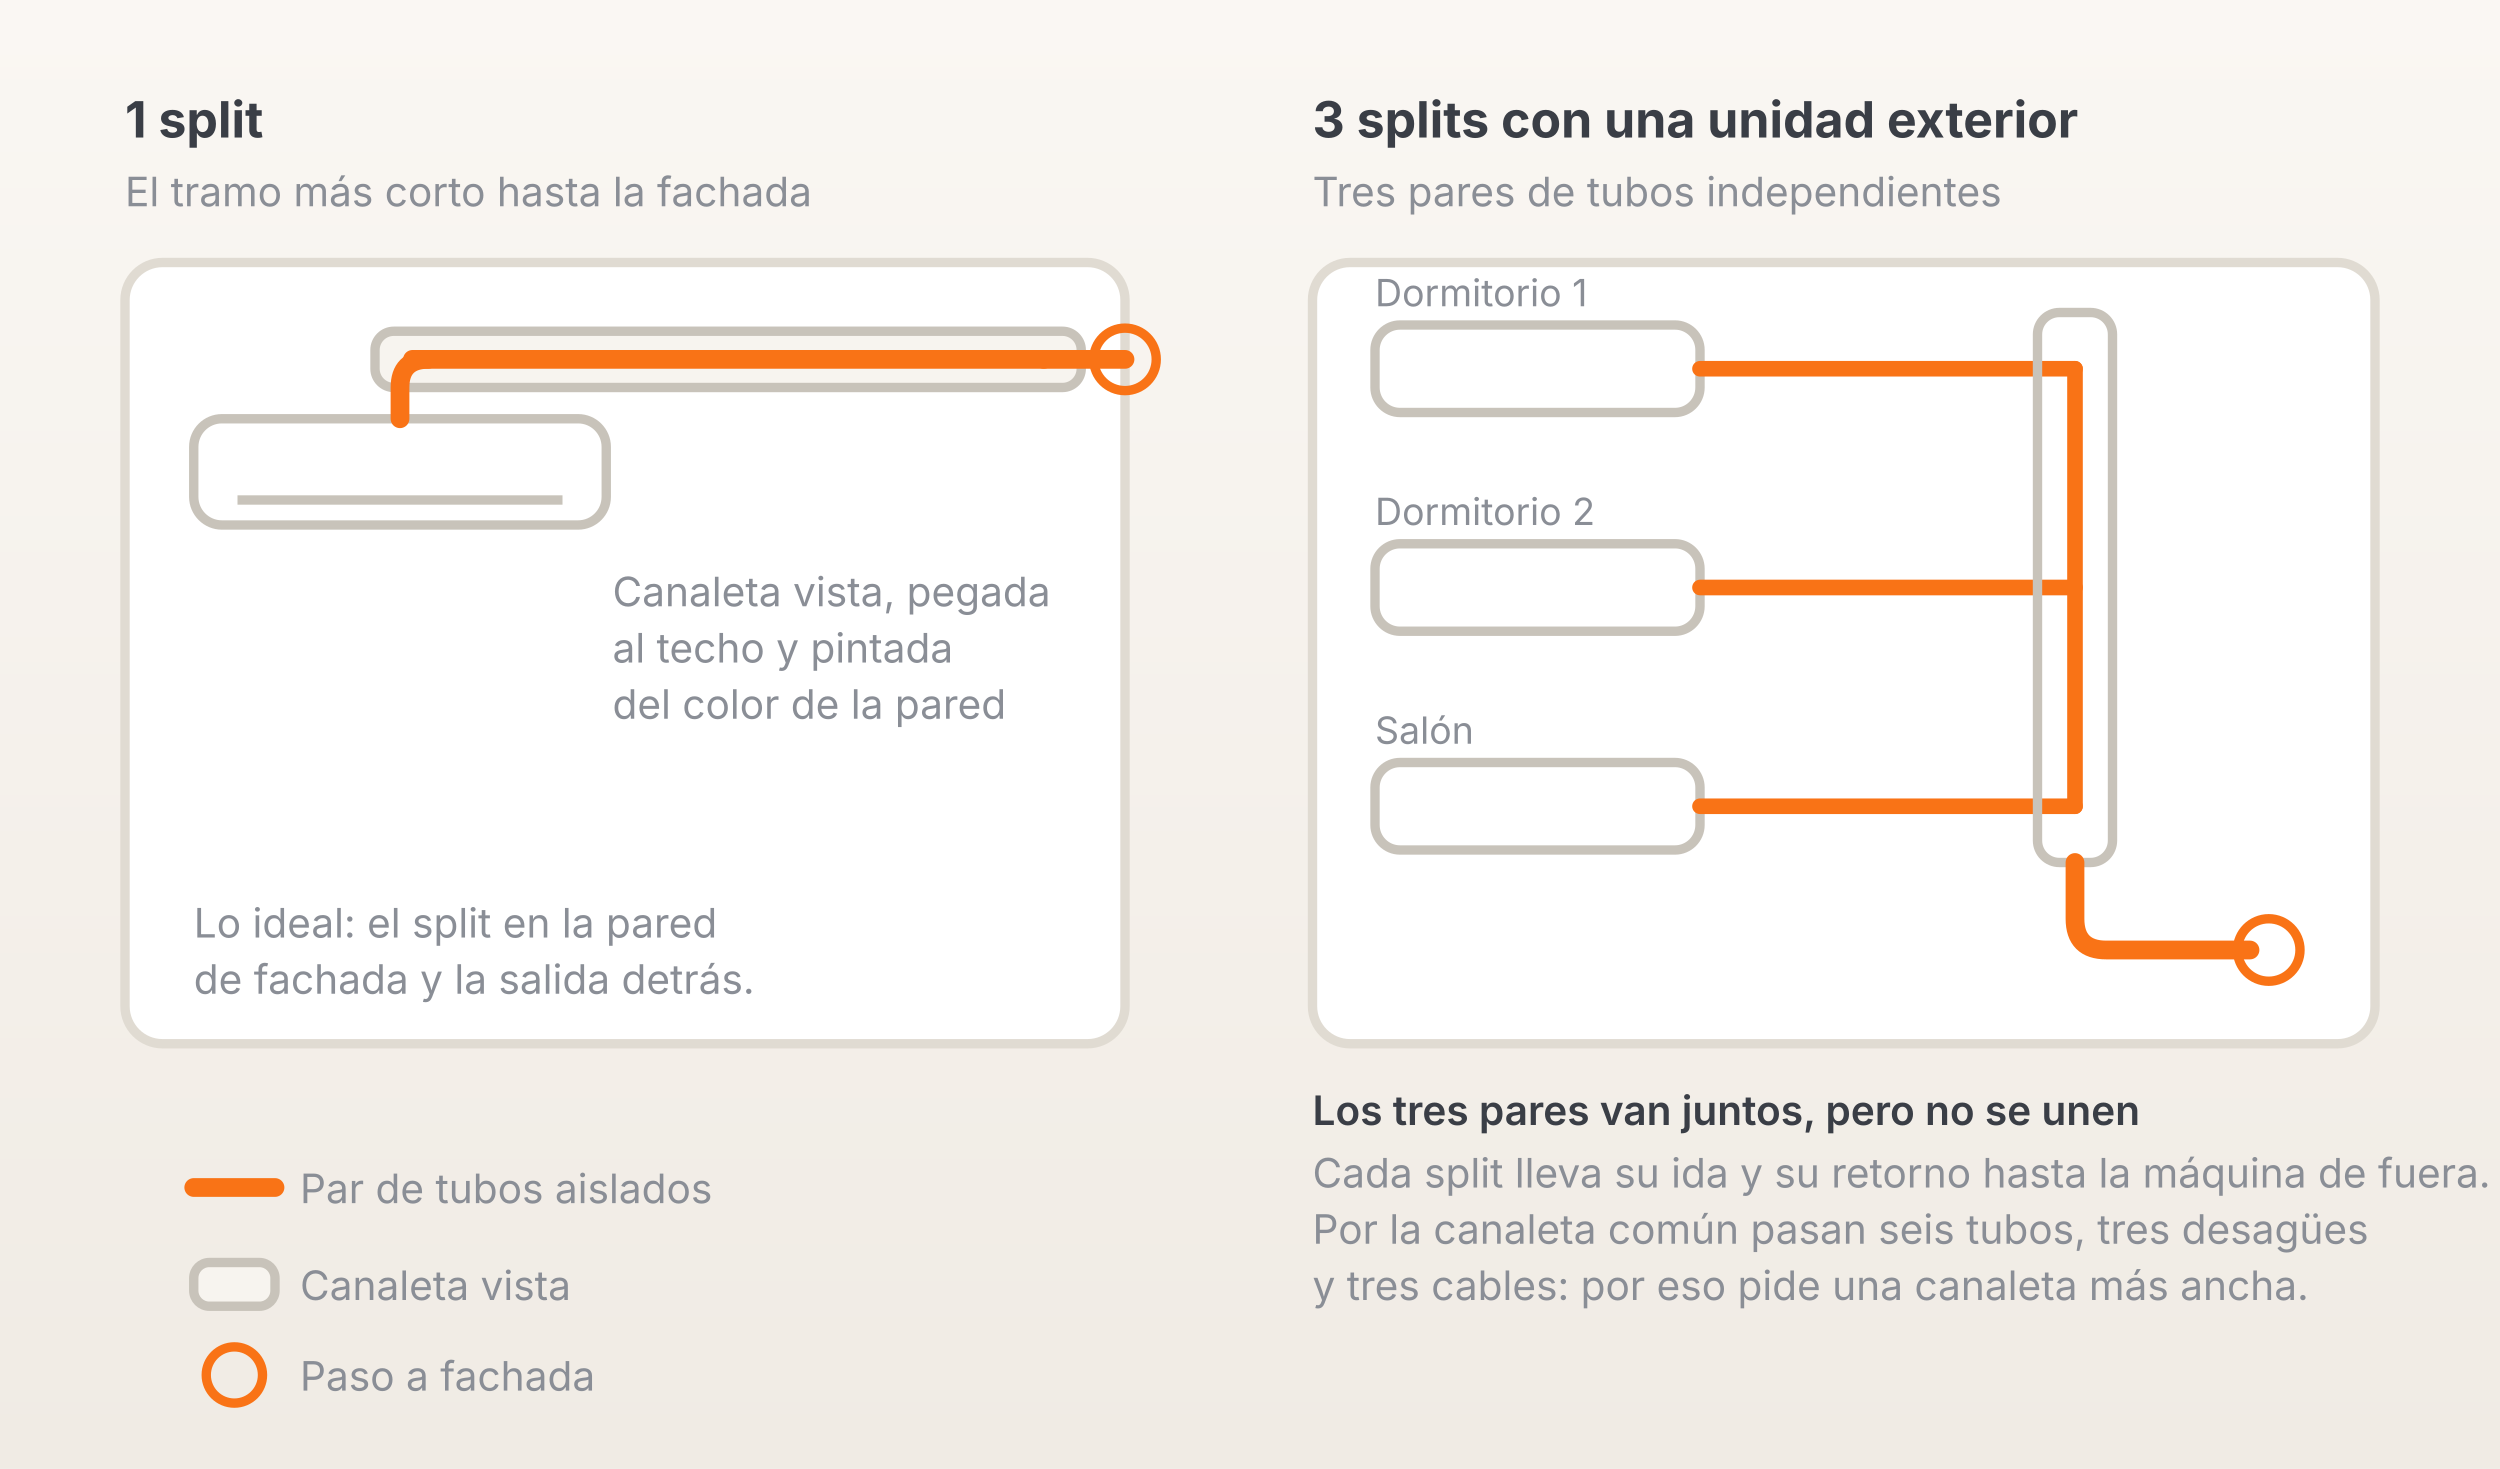
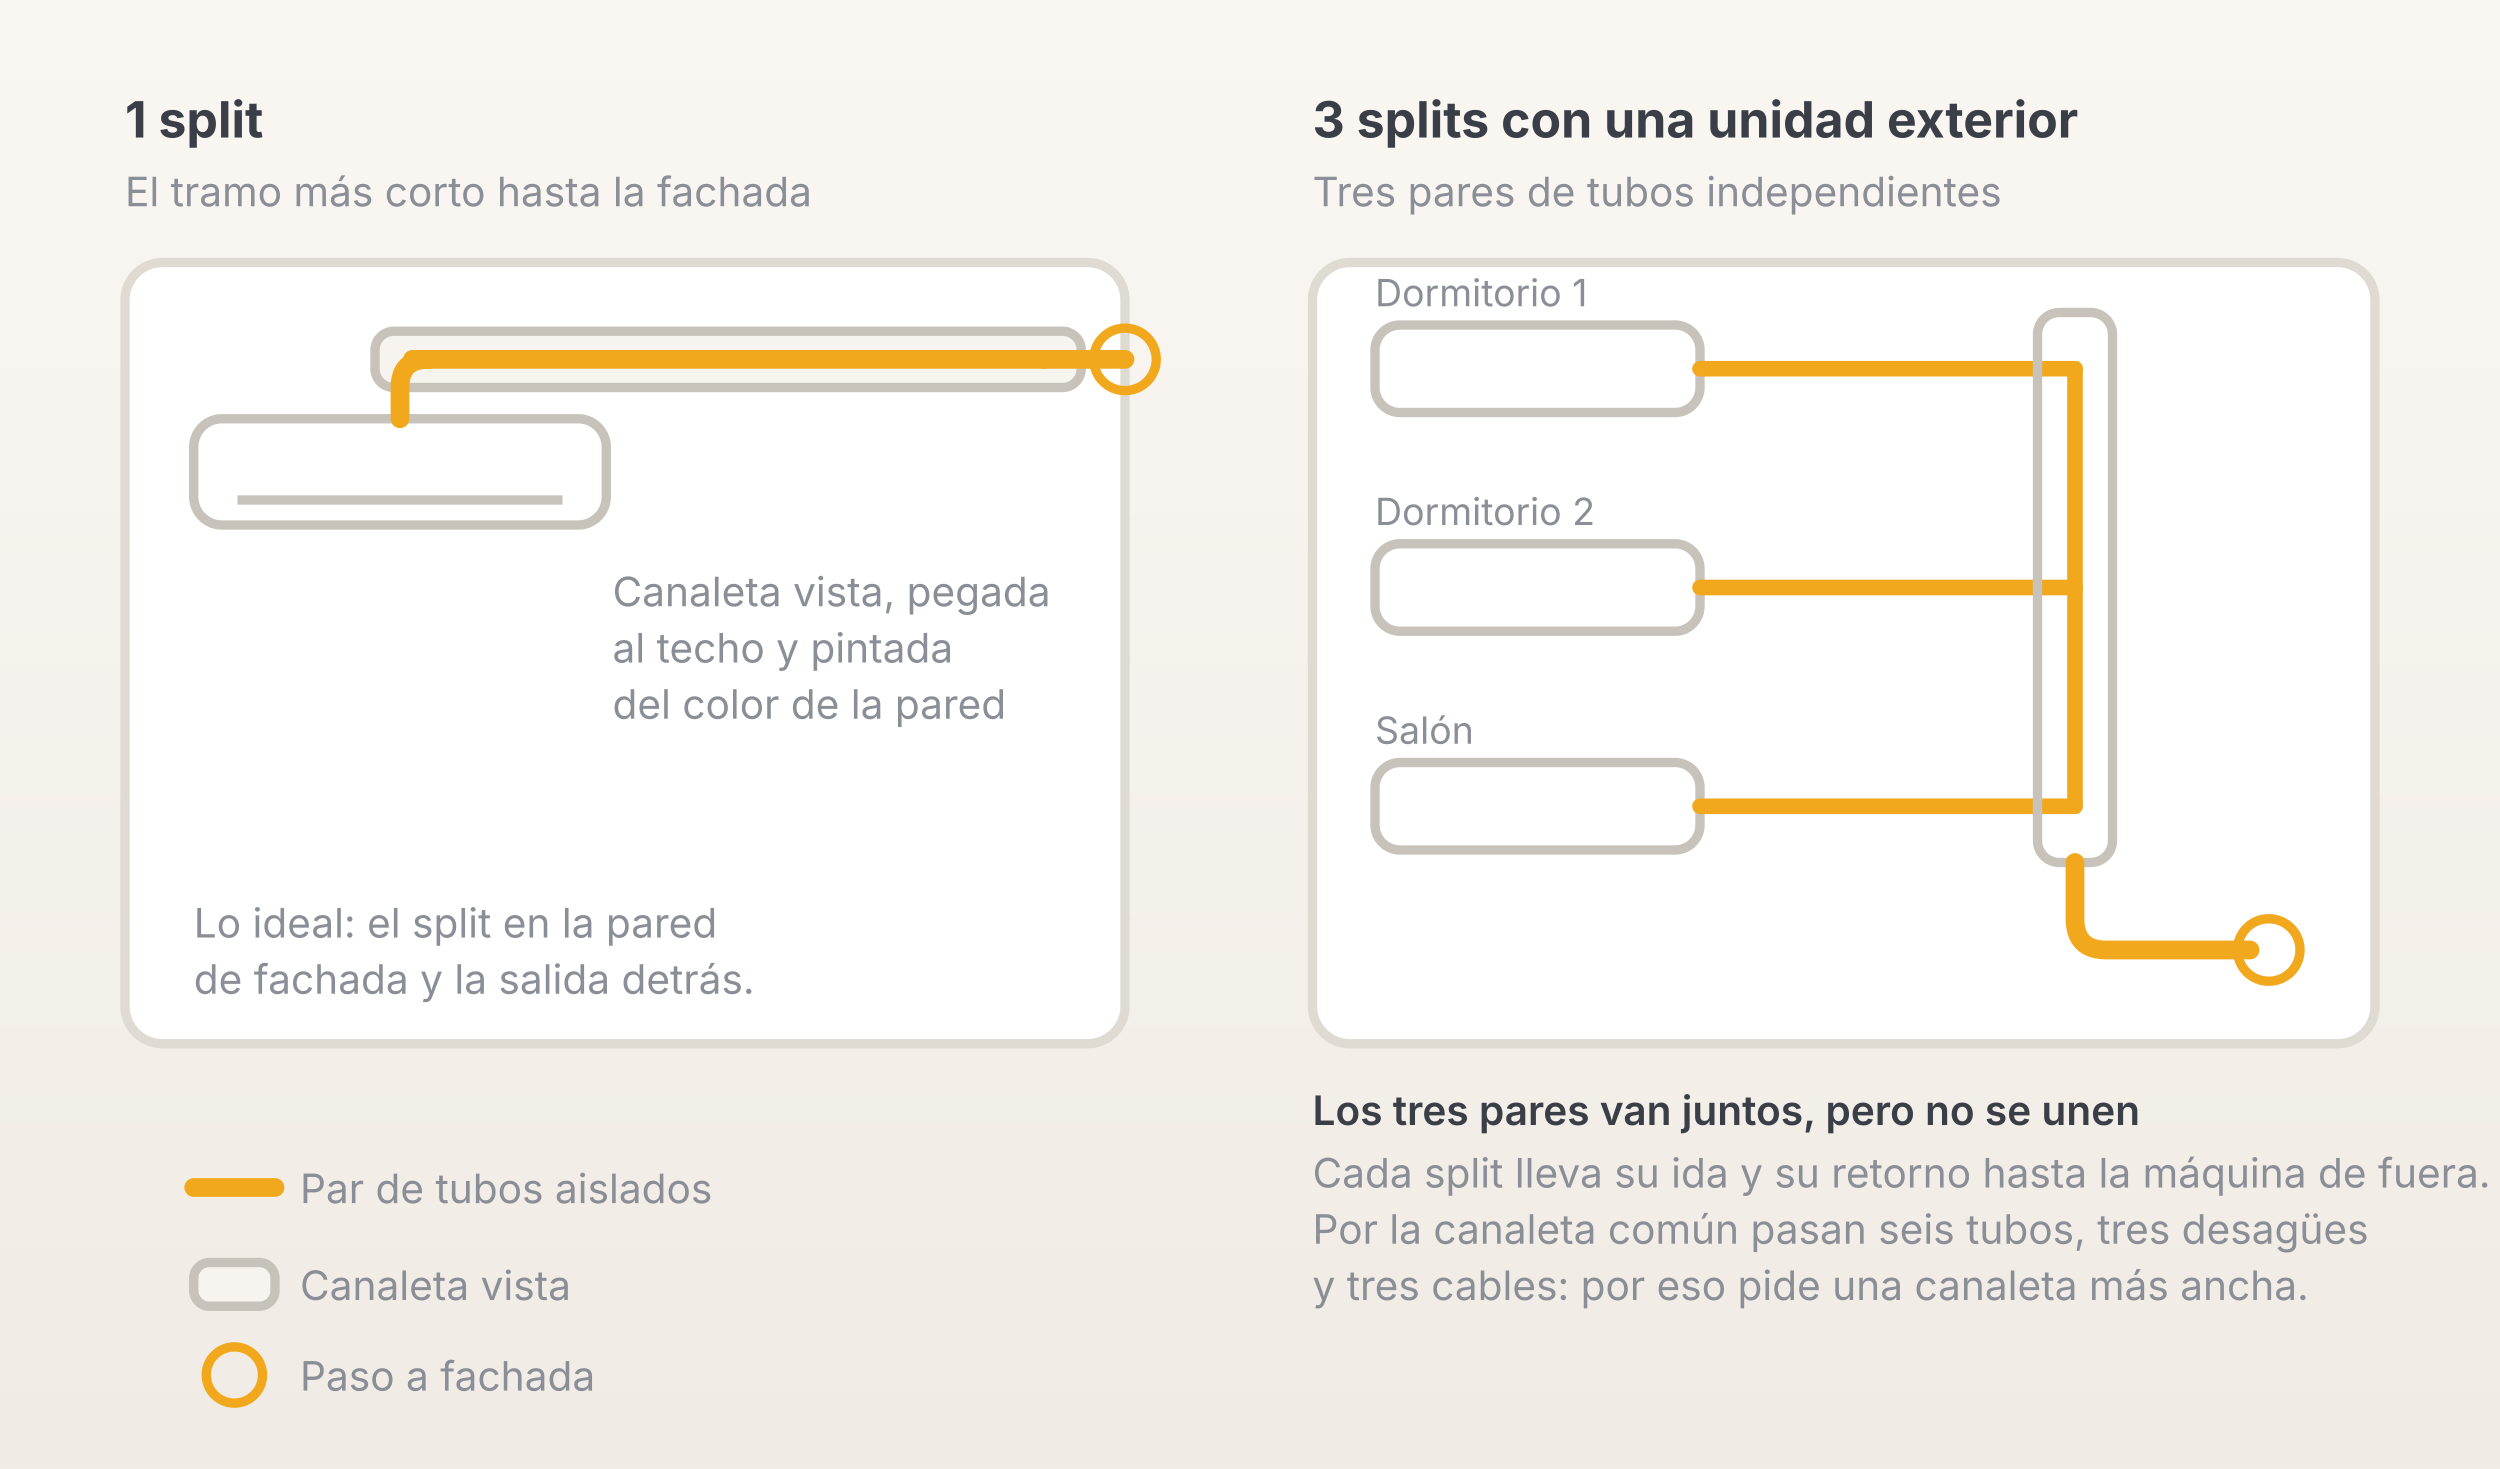
<svg xmlns="http://www.w3.org/2000/svg" viewBox="0 0 800 470" width="800" height="470" role="img" aria-label="Dos formas de llevar los tubos por dentro de casa en canaleta vista: a la izquierda un equipo 1x1, con la canaleta pegada al techo desde el split hasta el agujero de la pared; a la derecha un 3x1, con los tres ramales bajando a un distribuidor y saliendo juntos a la unidad exterior">
  <defs>
    <linearGradient id="ti-bg" x1="0" y1="0" x2="0" y2="1">
      <stop offset="0" stop-color="#FAF7F3" />
      <stop offset="1" stop-color="#F0EBE4" />
    </linearGradient>
  </defs>
  <rect width="800" height="470" fill="url(#ti-bg)" />
  <text x="40" y="44" font-family="Archivo, Inter, sans-serif" font-size="16" font-weight="700" fill="#3A3E46">1 split</text>
  <text x="40" y="66" font-family="Inter, sans-serif" font-size="13" fill="#8A8E96">El tramo más corto hasta la fachada</text>
  <rect x="40" y="84" width="320" height="250" rx="12" fill="#FFFFFF" />
  <rect x="40" y="84" width="320" height="250" rx="12" fill="none" stroke="#E0DBD2" stroke-width="3" />
  <rect x="120" y="106" width="226" height="18" rx="6" fill="#F7F4EF" stroke="#C8C3BA" stroke-width="3" />
-   <path d="M132 115h202" stroke="#F97316" stroke-width="6" stroke-linecap="round" />
+   <path d="M132 115h202" stroke="#F2A81C" stroke-width="6" stroke-linecap="round" />
  <rect x="62" y="134" width="132" height="34" rx="9" fill="#FFFFFF" />
  <rect x="62" y="134" width="132" height="34" rx="9" fill="none" stroke="#C8C3BA" stroke-width="3" />
  <path d="M76 160h104" stroke="#C8C3BA" stroke-width="3" />
-   <path d="M128 134v-10q0-9 9-9h0" stroke="#F97316" stroke-width="6" fill="none" stroke-linecap="round" />
-   <path d="M334 115h26" stroke="#F97316" stroke-width="6" stroke-linecap="round" />
-   <circle cx="360" cy="115" r="10" fill="none" stroke="#F97316" stroke-width="3" />
+   <path d="M128 134v-10q0-9 9-9h0" stroke="#F2A81C" stroke-width="6" fill="none" stroke-linecap="round" />
+   <path d="M334 115h26" stroke="#F2A81C" stroke-width="6" stroke-linecap="round" />
+   <circle cx="360" cy="115" r="10" fill="none" stroke="#F2A81C" stroke-width="3" />
  <text x="196" y="194" font-family="Inter, sans-serif" font-size="13" fill="#8A8E96">Canaleta vista, pegada</text>
  <text x="196" y="212" font-family="Inter, sans-serif" font-size="13" fill="#8A8E96">al techo y pintada</text>
  <text x="196" y="230" font-family="Inter, sans-serif" font-size="13" fill="#8A8E96">del color de la pared</text>
  <text x="62" y="300" font-family="Inter, sans-serif" font-size="13" fill="#8A8E96">Lo ideal: el split en la pared</text>
  <text x="62" y="318" font-family="Inter, sans-serif" font-size="13" fill="#8A8E96">de fachada y la salida detrás.</text>
  <text x="420" y="44" font-family="Archivo, Inter, sans-serif" font-size="16" font-weight="700" fill="#3A3E46">3 splits con una unidad exterior</text>
  <text x="420" y="66" font-family="Inter, sans-serif" font-size="13" fill="#8A8E96">Tres pares de tubos independientes</text>
  <rect x="420" y="84" width="340" height="250" rx="12" fill="#FFFFFF" />
  <rect x="420" y="84" width="340" height="250" rx="12" fill="none" stroke="#E0DBD2" stroke-width="3" />
  <g stroke="#C8C3BA" stroke-width="3" fill="#FFFFFF">
    <rect x="440" y="104" width="104" height="28" rx="8" />
    <rect x="440" y="174" width="104" height="28" rx="8" />
    <rect x="440" y="244" width="104" height="28" rx="8" />
  </g>
  <text x="440" y="98" font-family="Inter, sans-serif" font-size="12" fill="#8A8E96">Dormitorio 1</text>
  <text x="440" y="168" font-family="Inter, sans-serif" font-size="12" fill="#8A8E96">Dormitorio 2</text>
  <text x="440" y="238" font-family="Inter, sans-serif" font-size="12" fill="#8A8E96">Salón</text>
-   <path d="M544 118h120M544 188h120M544 258h120" stroke="#F97316" stroke-width="5" stroke-linecap="round" />
-   <path d="M664 118v140" stroke="#F97316" stroke-width="5" stroke-linecap="round" />
+   <path d="M544 118h120M544 188h120M544 258h120" stroke="#F2A81C" stroke-width="5" stroke-linecap="round" />
+   <path d="M664 118v140" stroke="#F2A81C" stroke-width="5" stroke-linecap="round" />
  <rect x="652" y="100" width="24" height="176" rx="7" fill="none" stroke="#C8C3BA" stroke-width="3" />
-   <path d="M664 276v18q0 10 10 10h46" stroke="#F97316" stroke-width="6" fill="none" stroke-linecap="round" />
-   <circle cx="726" cy="304" r="10" fill="none" stroke="#F97316" stroke-width="3" />
+   <path d="M664 276v18q0 10 10 10h46" stroke="#F2A81C" stroke-width="6" fill="none" stroke-linecap="round" />
+   <circle cx="726" cy="304" r="10" fill="none" stroke="#F2A81C" stroke-width="3" />
  <text x="420" y="360" font-family="Inter, sans-serif" font-size="13" fill="#3A3E46" font-weight="600">Los tres pares van juntos, pero no se unen</text>
  <text x="420" y="380" font-family="Inter, sans-serif" font-size="13" fill="#8A8E96">Cada split lleva su ida y su retorno hasta la máquina de fuera.</text>
  <text x="420" y="398" font-family="Inter, sans-serif" font-size="13" fill="#8A8E96">Por la canaleta común pasan seis tubos, tres desagües</text>
  <text x="420" y="416" font-family="Inter, sans-serif" font-size="13" fill="#8A8E96">y tres cables: por eso pide una canaleta más ancha.</text>
-   <path d="M62 380h26" stroke="#F97316" stroke-width="6" stroke-linecap="round" />
+   <path d="M62 380h26" stroke="#F2A81C" stroke-width="6" stroke-linecap="round" />
  <text x="96" y="385" font-family="Inter, sans-serif" font-size="13" fill="#8A8E96">Par de tubos aislados</text>
  <rect x="62" y="404" width="26" height="14" rx="5" fill="#F7F4EF" stroke="#C8C3BA" stroke-width="3" />
  <text x="96" y="416" font-family="Inter, sans-serif" font-size="13" fill="#8A8E96">Canaleta vista</text>
-   <circle cx="75" cy="440" r="9" fill="none" stroke="#F97316" stroke-width="3" />
+   <circle cx="75" cy="440" r="9" fill="none" stroke="#F2A81C" stroke-width="3" />
  <text x="96" y="445" font-family="Inter, sans-serif" font-size="13" fill="#8A8E96">Paso a fachada</text>
</svg>
